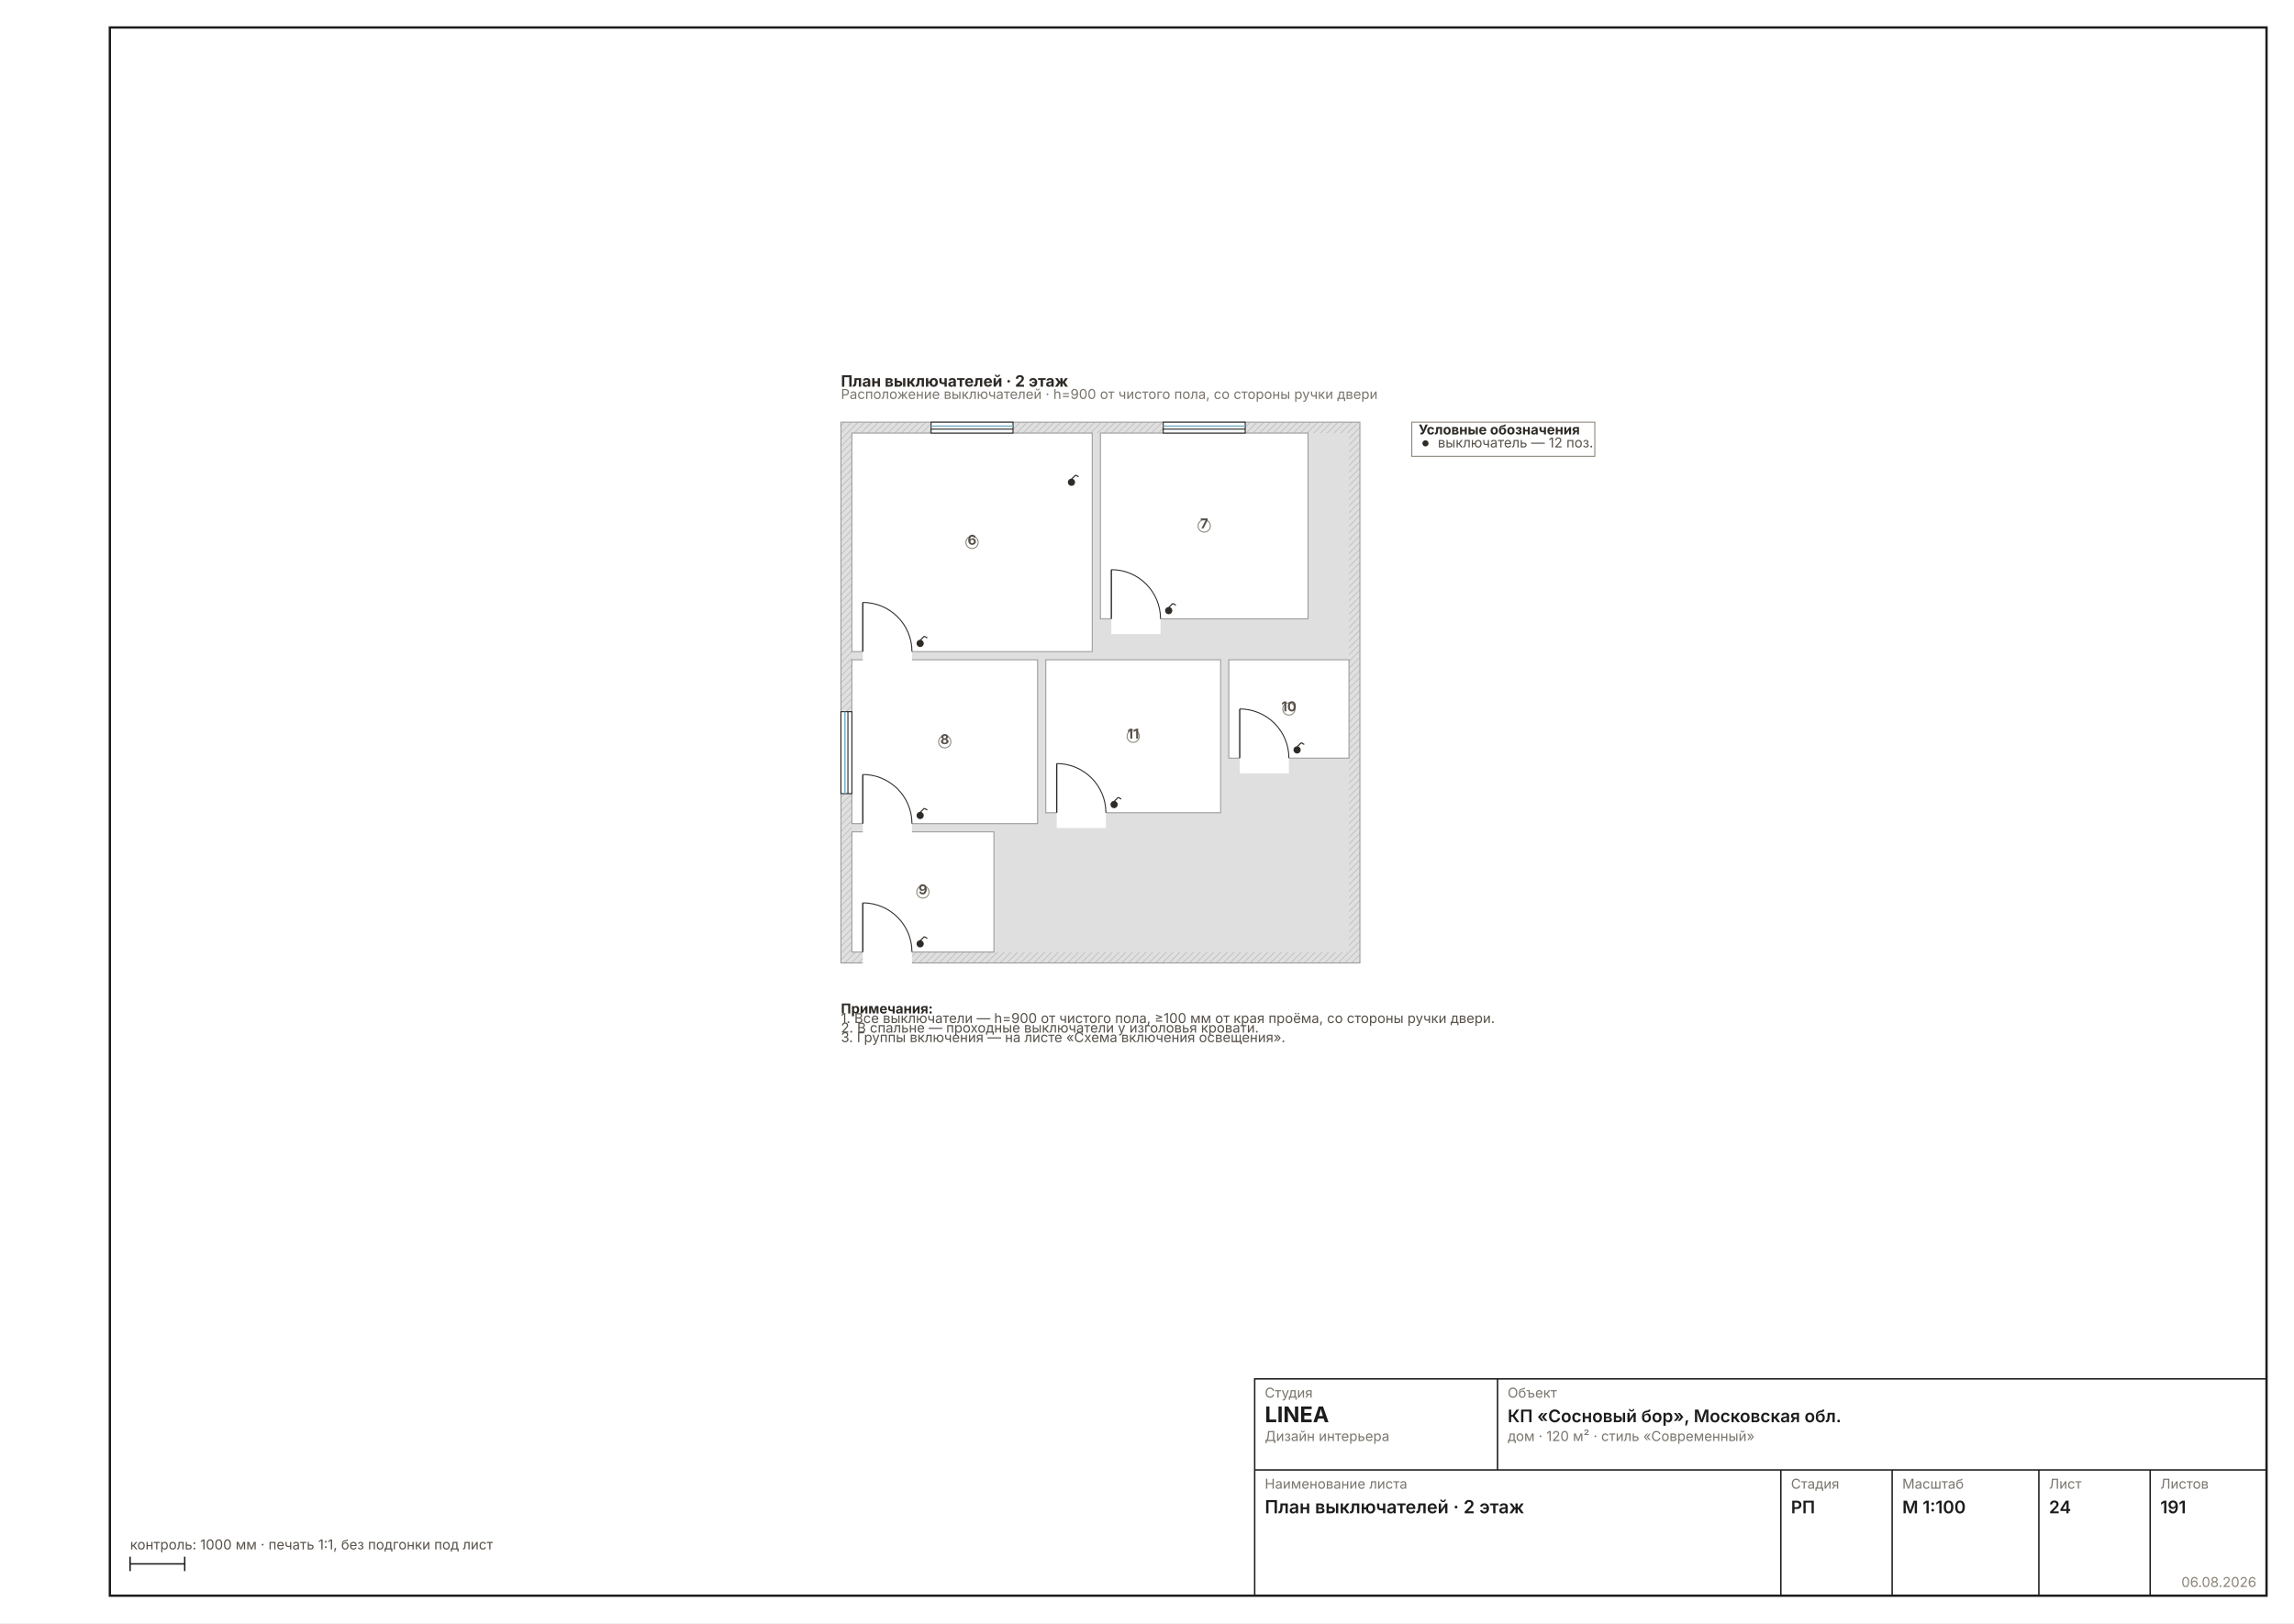
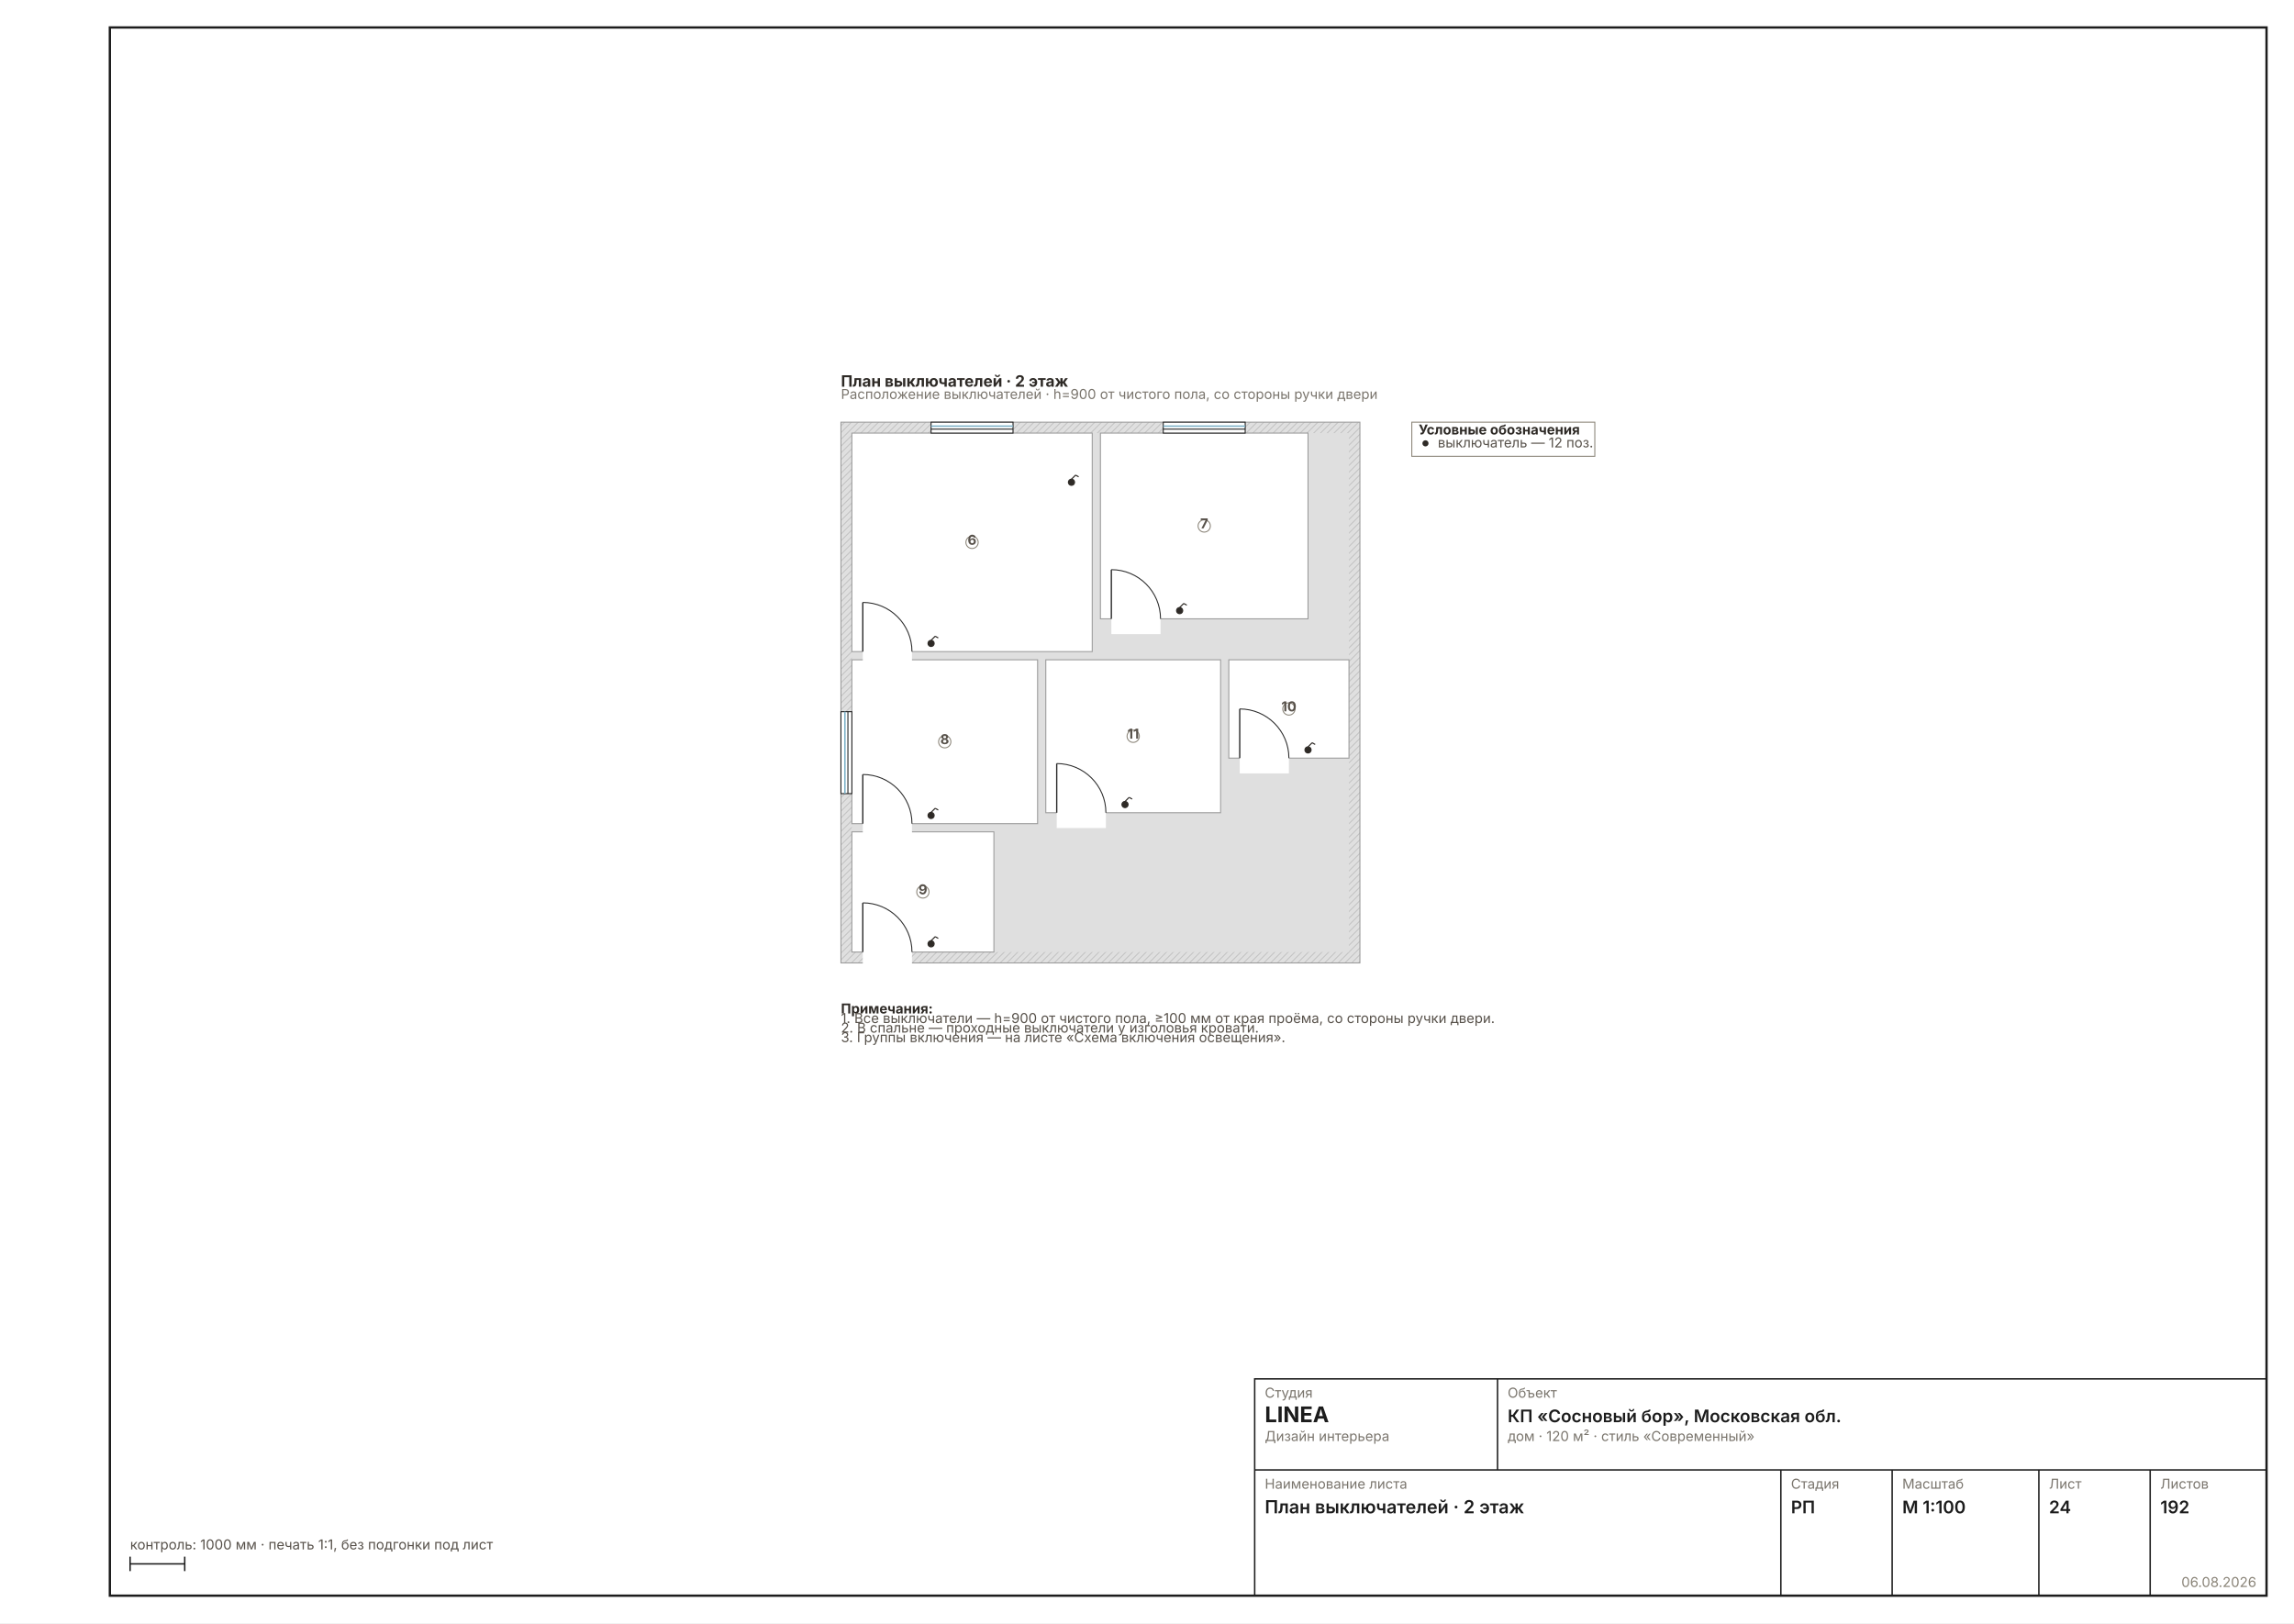
<svg xmlns="http://www.w3.org/2000/svg" width="1587" height="1123" viewBox="0 0 1587 1123" font-family="Inter, &quot;Helvetica Neue&quot;, Arial, sans-serif" data-sheet="switches" data-scale="1:100">
  <rect width="1587" height="1123" fill="#FFFFFF" />
  <rect x="76" y="19" width="1492" height="1085" fill="none" stroke="#1C1C1C" stroke-width="1.6" />
  <g transform="translate(548.7012 257.1344) scale(0.4724)">
    <defs>
      <pattern id="wh24" width="7" height="7" patternUnits="userSpaceOnUse" patternTransform="rotate(45)">
        <rect width="7" height="7" fill="#DFDFDF" />
        <line x1="0" y1="0" x2="0" y2="7" stroke="#C4C4C4" stroke-width="2.70" />
      </pattern>
    </defs>
    <rect x="70" y="74" width="760" height="792" fill="url(#wh24)" stroke="#9A9A9A" stroke-width="1.44" />
    <rect x="86" y="90" width="728" height="760" fill="#DFDFDF" />
    <rect x="86" y="90" width="352" height="320" fill="#FFFFFF" stroke="#9A9A9A" stroke-width="1.44" />
    <rect x="450" y="90" width="304" height="272" fill="#FFFFFF" stroke="#9A9A9A" stroke-width="1.44" />
    <rect x="86" y="422" width="272" height="240" fill="#FFFFFF" stroke="#9A9A9A" stroke-width="1.44" />
    <rect x="86" y="674" width="208" height="176" fill="#FFFFFF" stroke="#9A9A9A" stroke-width="1.44" />
    <rect x="638" y="422" width="176" height="144" fill="#FFFFFF" stroke="#9A9A9A" stroke-width="1.44" />
    <rect x="370" y="422" width="256" height="224" fill="#FFFFFF" stroke="#9A9A9A" stroke-width="1.44" />
    <rect x="102" y="406.8" width="72" height="25.6" fill="#FFFFFF" />
    <line x1="102" y1="410" x2="102" y2="338" stroke="#2A2A2A" stroke-width="1.89" />
    <path d="M 174 410 A 72 72 0 0 0 102 338" fill="none" stroke="#2A2A2A" stroke-width="1.44" />
    <rect x="466" y="358.8" width="72" height="25.6" fill="#FFFFFF" />
    <line x1="466" y1="362" x2="466" y2="290" stroke="#2A2A2A" stroke-width="1.89" />
    <path d="M 538 362 A 72 72 0 0 0 466 290" fill="none" stroke="#2A2A2A" stroke-width="1.44" />
    <rect x="102" y="658.8" width="72" height="25.6" fill="#FFFFFF" />
    <line x1="102" y1="662" x2="102" y2="590" stroke="#2A2A2A" stroke-width="1.89" />
    <path d="M 174 662 A 72 72 0 0 0 102 590" fill="none" stroke="#2A2A2A" stroke-width="1.44" />
    <rect x="102" y="846.8" width="72" height="25.6" fill="#FFFFFF" />
    <line x1="102" y1="850" x2="102" y2="778" stroke="#2A2A2A" stroke-width="1.89" />
    <path d="M 174 850 A 72 72 0 0 0 102 778" fill="none" stroke="#2A2A2A" stroke-width="1.44" />
    <rect x="654" y="562.8" width="72" height="25.6" fill="#FFFFFF" />
    <line x1="654" y1="566" x2="654" y2="494" stroke="#2A2A2A" stroke-width="1.89" />
    <path d="M 726 566 A 72 72 0 0 0 654 494" fill="none" stroke="#2A2A2A" stroke-width="1.44" />
    <rect x="386" y="642.8" width="72" height="25.6" fill="#FFFFFF" />
    <line x1="386" y1="646" x2="386" y2="574" stroke="#2A2A2A" stroke-width="1.89" />
    <path d="M 458 646 A 72 72 0 0 0 386 574" fill="none" stroke="#2A2A2A" stroke-width="1.44" />
    <rect x="202" y="74" width="120" height="16" fill="#FFFFFF" stroke="#1C1C1C" stroke-width="1.44" />
    <line x1="202" y1="79.8" x2="322" y2="79.8" stroke="#7FB2C8" stroke-width="2.16" />
    <line x1="202" y1="84.2" x2="322" y2="84.2" stroke="#1C1C1C" stroke-width="1.44" />
    <rect x="542" y="74" width="120" height="16" fill="#FFFFFF" stroke="#1C1C1C" stroke-width="1.44" />
    <line x1="542" y1="79.8" x2="662" y2="79.8" stroke="#7FB2C8" stroke-width="2.16" />
    <line x1="542" y1="84.2" x2="662" y2="84.2" stroke="#1C1C1C" stroke-width="1.44" />
    <rect x="70" y="498" width="16" height="120" fill="#FFFFFF" stroke="#1C1C1C" stroke-width="1.44" />
    <line x1="75.8" y1="498" x2="75.8" y2="618" stroke="#7FB2C8" stroke-width="2.16" />
    <line x1="80.2" y1="498" x2="80.2" y2="618" stroke="#1C1C1C" stroke-width="1.44" />
    <g stroke="#2E2A26" stroke-width="1.62">
-       <circle cx="186" cy="398" r="4.5" fill="#2E2A26" />
-       <line x1="186" y1="393.5" x2="192" y2="387.5" />
-       <line x1="192" y1="387.5" x2="196.5" y2="390" />
+       <circle cx="202" cy="398" r="4.5" fill="#2E2A26" />
+       <line x1="202" y1="393.5" x2="208" y2="387.5" />
+       <line x1="208" y1="387.5" x2="212.5" y2="390" />
    </g>
    <g stroke="#2E2A26" stroke-width="1.62">
      <circle cx="407.6" cy="162" r="4.5" fill="#2E2A26" />
      <line x1="407.6" y1="157.5" x2="413.6" y2="151.5" />
      <line x1="413.6" y1="151.5" x2="418.1" y2="154" />
    </g>
    <g stroke="#2E2A26" stroke-width="1.62">
-       <circle cx="550" cy="350" r="4.5" fill="#2E2A26" />
-       <line x1="550" y1="345.5" x2="556" y2="339.5" />
-       <line x1="556" y1="339.5" x2="560.5" y2="342" />
+       <circle cx="566" cy="350" r="4.5" fill="#2E2A26" />
+       <line x1="566" y1="345.5" x2="572" y2="339.5" />
+       <line x1="572" y1="339.5" x2="576.5" y2="342" />
    </g>
    <g stroke="#2E2A26" stroke-width="1.62">
-       <circle cx="186" cy="650" r="4.5" fill="#2E2A26" />
-       <line x1="186" y1="645.5" x2="192" y2="639.5" />
-       <line x1="192" y1="639.5" x2="196.5" y2="642" />
+       <circle cx="202" cy="650" r="4.5" fill="#2E2A26" />
+       <line x1="202" y1="645.5" x2="208" y2="639.5" />
+       <line x1="208" y1="639.5" x2="212.5" y2="642" />
    </g>
    <g stroke="#2E2A26" stroke-width="1.62">
-       <circle cx="186" cy="838" r="4.5" fill="#2E2A26" />
-       <line x1="186" y1="833.5" x2="192" y2="827.5" />
-       <line x1="192" y1="827.5" x2="196.5" y2="830" />
+       <circle cx="202" cy="838" r="4.5" fill="#2E2A26" />
+       <line x1="202" y1="833.5" x2="208" y2="827.5" />
+       <line x1="208" y1="827.5" x2="212.5" y2="830" />
    </g>
    <g stroke="#2E2A26" stroke-width="1.62">
-       <circle cx="738" cy="554" r="4.5" fill="#2E2A26" />
-       <line x1="738" y1="549.5" x2="744" y2="543.5" />
-       <line x1="744" y1="543.5" x2="748.5" y2="546" />
+       <circle cx="754" cy="554" r="4.5" fill="#2E2A26" />
+       <line x1="754" y1="549.5" x2="760" y2="543.5" />
+       <line x1="760" y1="543.5" x2="764.5" y2="546" />
    </g>
    <g stroke="#2E2A26" stroke-width="1.62">
-       <circle cx="470" cy="634" r="4.5" fill="#2E2A26" />
-       <line x1="470" y1="629.5" x2="476" y2="623.5" />
-       <line x1="476" y1="623.5" x2="480.5" y2="626" />
+       <circle cx="486" cy="634" r="4.5" fill="#2E2A26" />
+       <line x1="486" y1="629.5" x2="492" y2="623.5" />
+       <line x1="492" y1="623.5" x2="496.5" y2="626" />
    </g>
    <g data-el="room" />
    <circle cx="262" cy="250" r="9" fill="#FFFFFFD9" stroke="#8A8478" stroke-width="1.44" />
    <text x="262" y="253.5" font-size="20.00" font-weight="700" text-anchor="middle" fill="#57514A">6</text>
    <circle cx="602" cy="226" r="9" fill="#FFFFFFD9" stroke="#8A8478" stroke-width="1.44" />
    <text x="602" y="229.5" font-size="20.00" font-weight="700" text-anchor="middle" fill="#57514A">7</text>
    <circle cx="222" cy="542" r="9" fill="#FFFFFFD9" stroke="#8A8478" stroke-width="1.44" />
    <text x="222" y="545.5" font-size="20.00" font-weight="700" text-anchor="middle" fill="#57514A">8</text>
    <circle cx="190" cy="762" r="9" fill="#FFFFFFD9" stroke="#8A8478" stroke-width="1.44" />
    <text x="190" y="765.5" font-size="20.00" font-weight="700" text-anchor="middle" fill="#57514A">9</text>
    <circle cx="726" cy="494" r="9" fill="#FFFFFFD9" stroke="#8A8478" stroke-width="1.44" />
    <text x="726" y="497.5" font-size="20.00" font-weight="700" text-anchor="middle" fill="#57514A">10</text>
    <circle cx="498" cy="534" r="9" fill="#FFFFFFD9" stroke="#8A8478" stroke-width="1.44" />
    <text x="498" y="537.5" font-size="20.00" font-weight="700" text-anchor="middle" fill="#57514A">11</text>
    <g data-el="legend">
      <rect x="906" y="74" width="268" height="50" fill="none" stroke="#8A8478" stroke-width="1.44" />
      <text x="916" y="92" font-size="20.00" font-weight="700" fill="#2E2A26">Условные обозначения</text>
      <circle cx="926" cy="105" r="4.5" fill="#2E2A26" />
      <text x="944" y="111" font-size="20.00" fill="#57514A">выключатель — 12 поз.</text>
    </g>
    <g data-el="notes" />
    <text x="70" y="940" font-size="20.00" font-weight="700" fill="#2E2A26">Примечания:</text>
    <text x="70" y="954" font-size="20.00" fill="#57514A">1. Все выключатели — h=900 от чистого пола, ≥100 мм от края проёма, со стороны ручки двери.</text>
    <text x="70" y="968" font-size="20.00" fill="#57514A">2. В спальне — проходные выключатели у изголовья кровати.</text>
    <text x="70" y="982" font-size="20.00" fill="#57514A">3. Группы включения — на листе «Схема включения освещения».</text>
    <text x="70" y="22" font-size="22.95" font-weight="700" fill="#2E2A26">План выключателей · 2 этаж</text>
    <text x="70" y="40" font-size="20.00" fill="#7A756D">Расположение выключателей · h=900 от чистого пола, со стороны ручки двери</text>
  </g>
  <g data-el="stamp" stroke="#1C1C1C" stroke-width="1" fill="none">
    <rect x="868" y="954" width="700" height="150" />
    <line x1="868" y1="1017" x2="1568" y2="1017" />
    <line x1="1036" y1="954" x2="1036" y2="1017" />
    <line x1="1232" y1="1017" x2="1232" y2="1104" />
    <line x1="1309" y1="1017" x2="1309" y2="1104" />
    <line x1="1410.5" y1="1017" x2="1410.5" y2="1104" />
    <line x1="1487.5" y1="1017" x2="1487.5" y2="1104" />
  </g>
  <text x="875" y="967" font-size="9.5" fill="#7A756D">Студия</text>
  <text x="875" y="984" font-size="15" font-weight="700" fill="#1C1C1C">LINEA</text>
  <text x="875" y="997" font-size="9.5" fill="#7A756D">Дизайн интерьера</text>
  <text x="1043" y="967" font-size="9.5" fill="#7A756D">Объект</text>
  <text x="1043" y="984" font-size="12" font-weight="600" fill="#1C1C1C">КП «Сосновый бор», Московская обл.</text>
  <text x="1043" y="997" font-size="9.5" fill="#7A756D">дом · 120 м² · стиль «Современный»</text>
  <text x="875" y="1030" font-size="9.5" fill="#7A756D">Наименование листа</text>
  <text x="875" y="1047" font-size="12.5" font-weight="600" fill="#1C1C1C">План выключателей · 2 этаж</text>
  <text x="1239" y="1030" font-size="9.5" fill="#7A756D">Стадия</text>
  <text x="1239" y="1047" font-size="12" font-weight="600" fill="#1C1C1C">РП</text>
  <text x="1316" y="1030" font-size="9.5" fill="#7A756D">Масштаб</text>
  <text x="1316" y="1047" font-size="12" font-weight="600" fill="#1C1C1C">М 1:100</text>
  <text x="1417.5" y="1030" font-size="9.5" fill="#7A756D">Лист</text>
  <text x="1417.5" y="1047" font-size="12" font-weight="600" fill="#1C1C1C">24</text>
  <text x="1494.5" y="1030" font-size="9.5" fill="#7A756D">Листов</text>
-   <text x="1494.5" y="1047" font-size="12" font-weight="600" fill="#1C1C1C">191</text>
+   <text x="1494.5" y="1047" font-size="12" font-weight="600" fill="#1C1C1C">192</text>
  <text x="1561" y="1098" font-size="9.5" fill="#8A8478" text-anchor="end">06.08.2026</text>
  <g stroke="#1C1C1C" stroke-width="1">
    <line x1="90" y1="1082" x2="127.792" y2="1082" />
    <line x1="90" y1="1077" x2="90" y2="1087" />
    <line x1="127.792" y1="1077" x2="127.792" y2="1087" />
  </g>
  <text x="90" y="1072" font-size="9.5" fill="#57514A">контроль: 1000 мм · печать 1:1, без подгонки под лист</text>
</svg>
